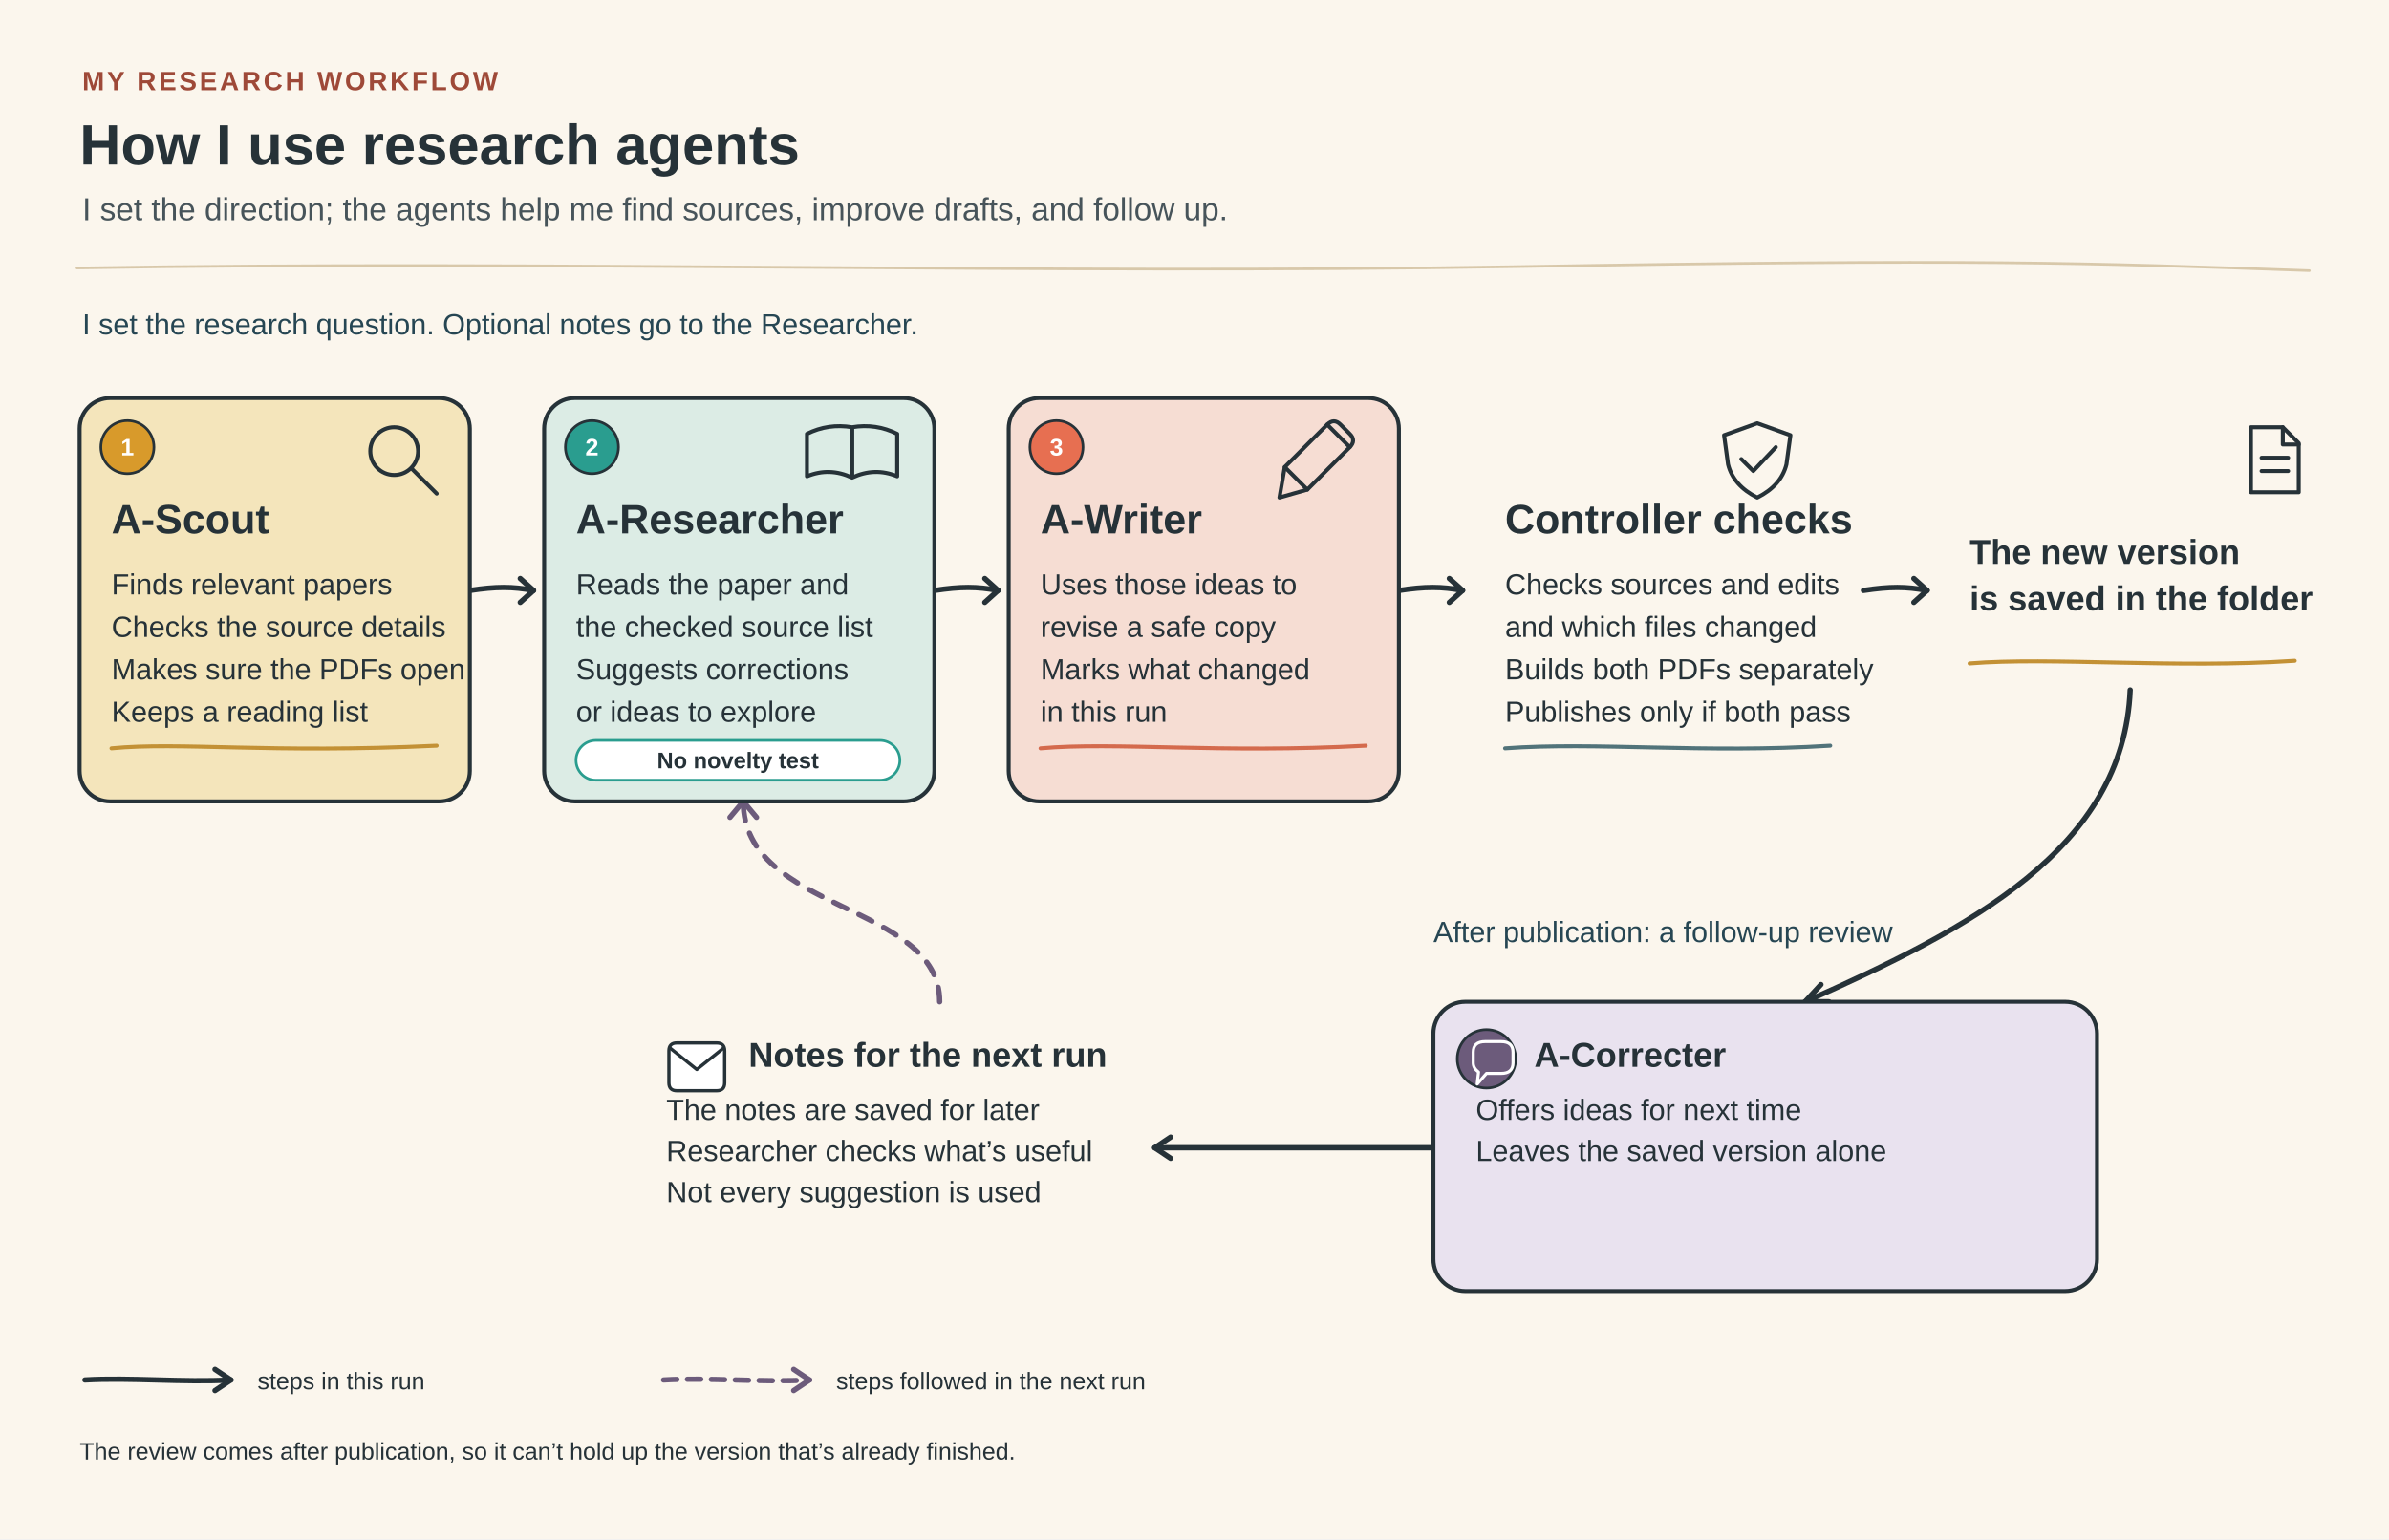
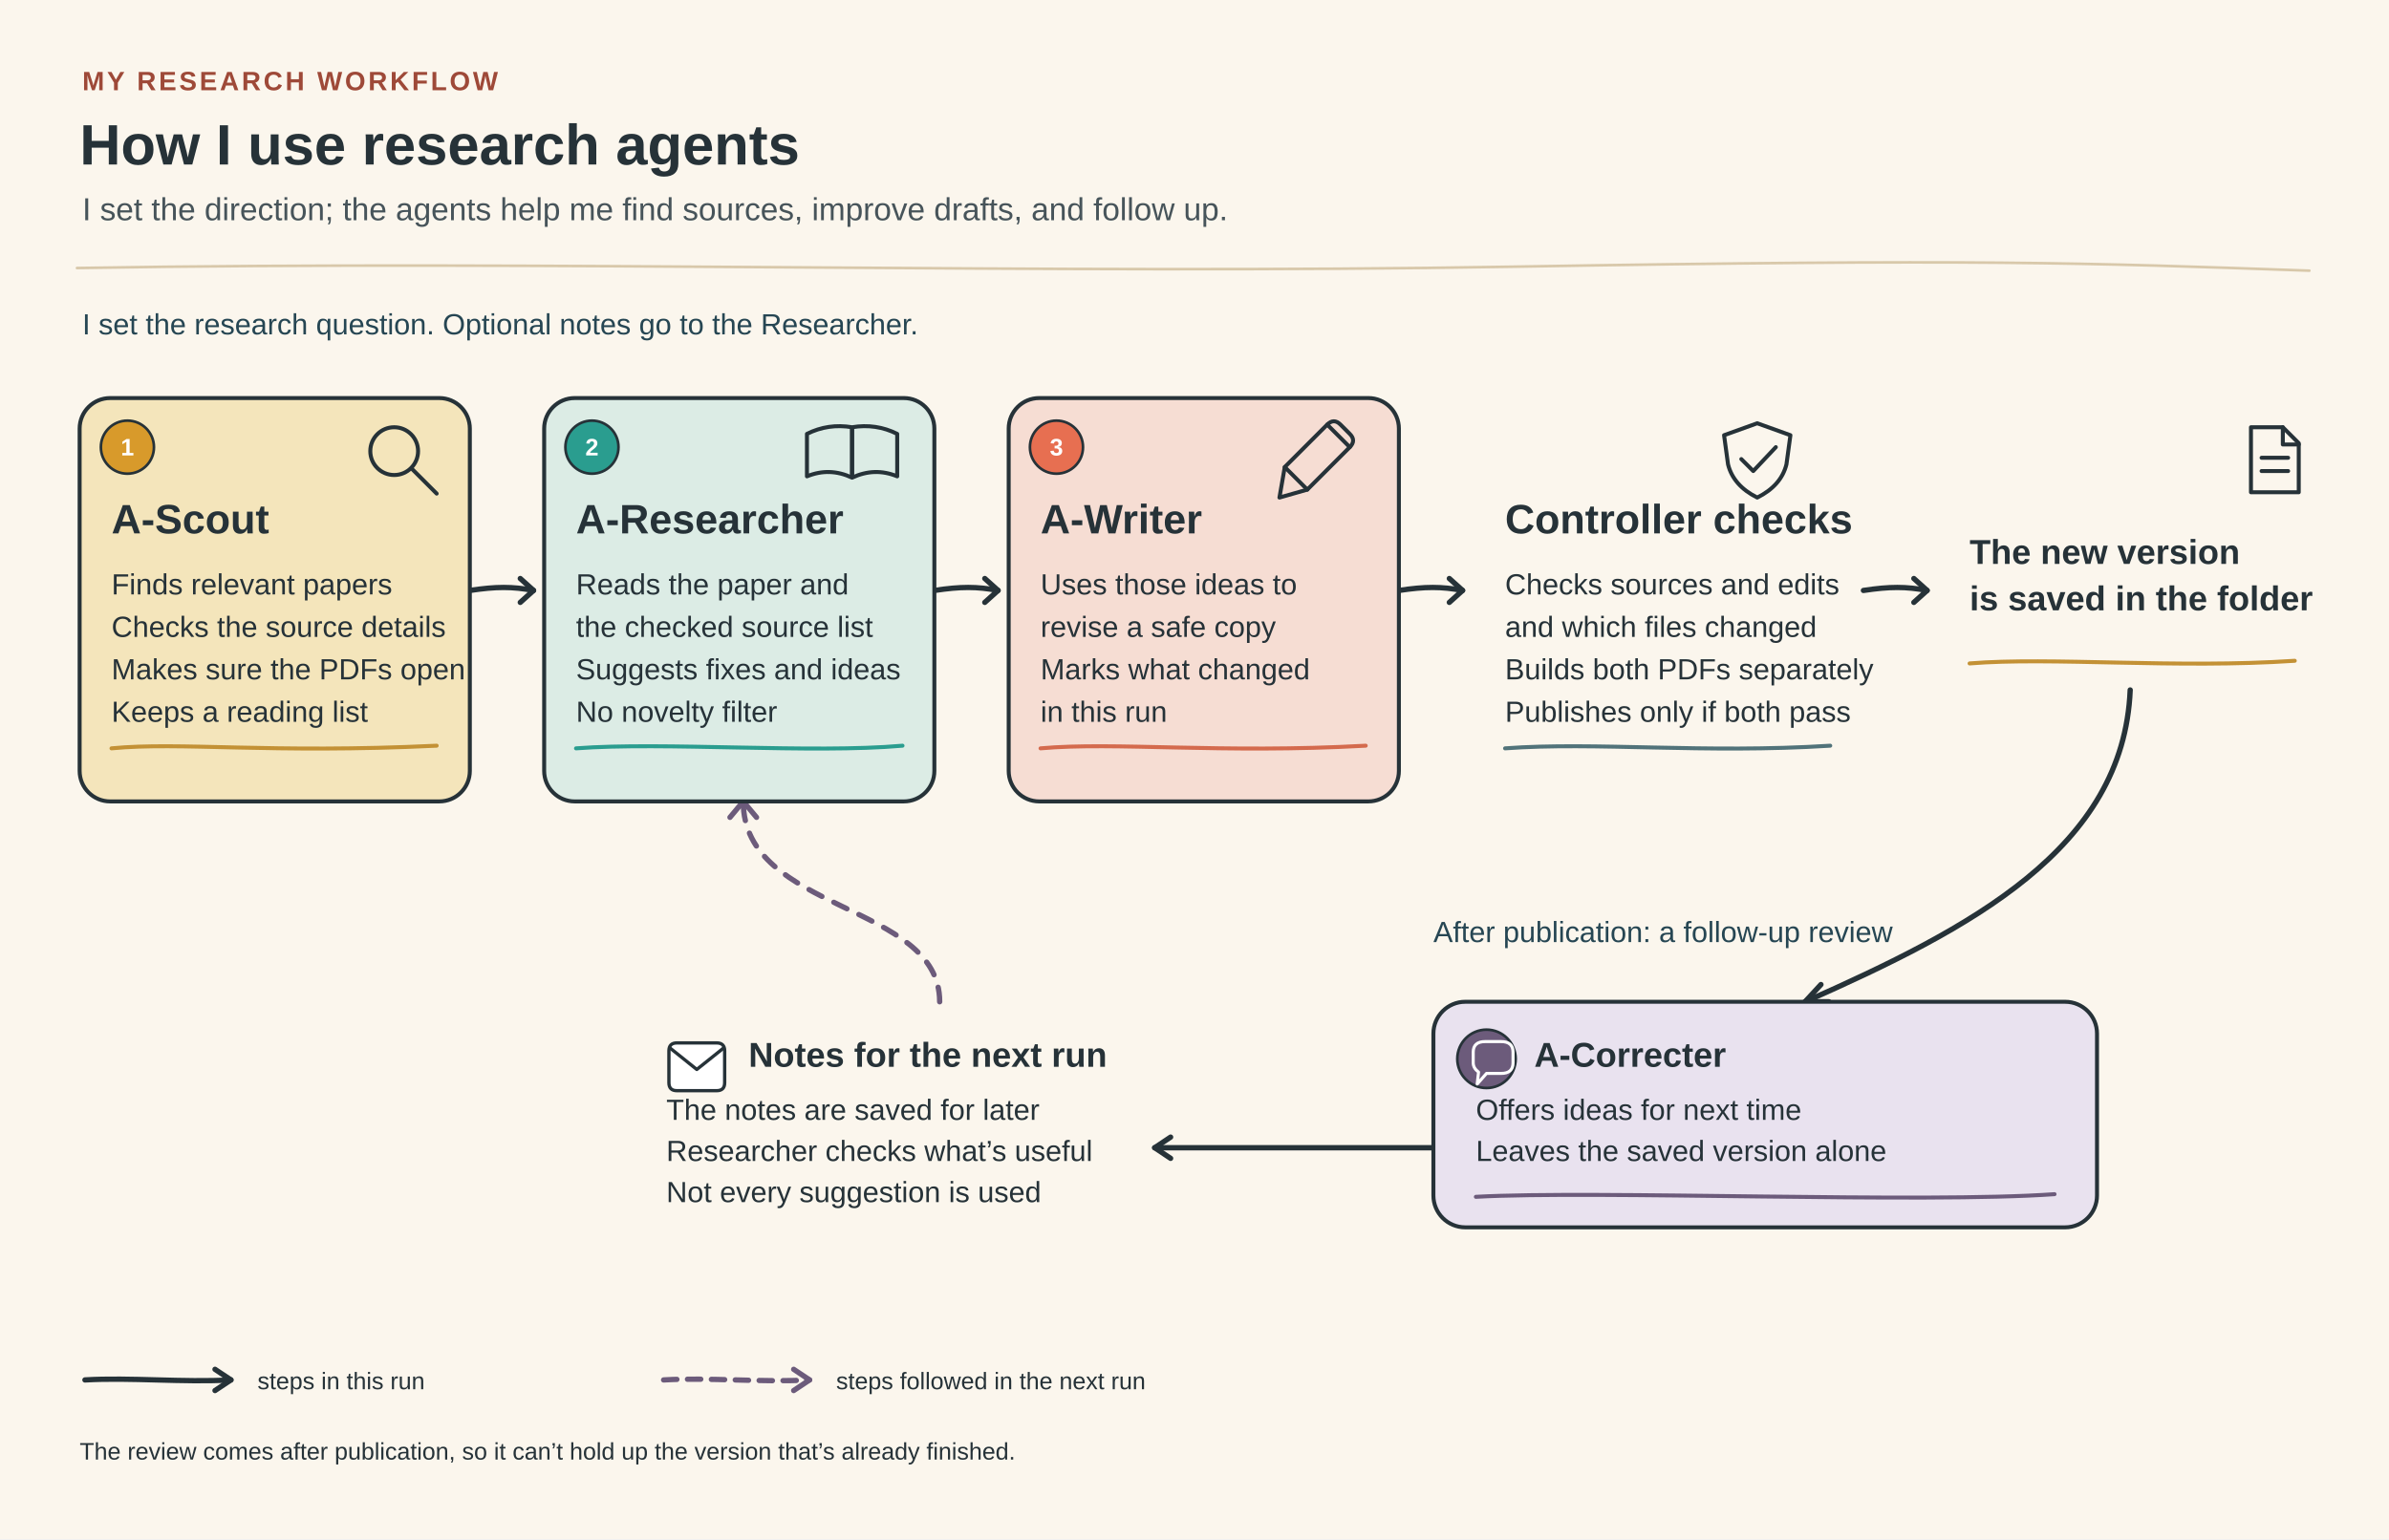
<svg xmlns="http://www.w3.org/2000/svg" width="1800" height="1160" viewBox="0 0 1800 1160" role="img" aria-labelledby="title desc">
  <defs>
    <marker id="arrow-ink" viewBox="0 0 12 12" refX="10" refY="6" markerWidth="10" markerHeight="10" orient="auto">
      <path d="M1 1 L11 6 L1 11" fill="none" stroke="#263238" stroke-width="2" stroke-linecap="round" stroke-linejoin="round" />
    </marker>
    <marker id="arrow-loop" viewBox="0 0 12 12" refX="10" refY="6" markerWidth="10" markerHeight="10" orient="auto">
      <path d="M1 1 L11 6 L1 11" fill="none" stroke="#6C5B7B" stroke-width="2" stroke-linecap="round" stroke-linejoin="round" />
    </marker>
    <style>
      .kicker { font-family: Arial, sans-serif; font-size: 20px; font-weight: 700; letter-spacing: 2px; fill: #9E4938; }
      .heading { font-family: Arial, sans-serif; font-size: 43px; font-weight: 700; fill: #263238; }
      .subhead { font-family: Arial, sans-serif; font-size: 24px; font-weight: 400; fill: #47545A; }
      .inputNote { font-family: Arial, sans-serif; font-size: 22px; font-weight: 400; fill: #264653; }
      .card { stroke: #263238; stroke-width: 3; stroke-linejoin: round; }
      .num { font-family: Arial, sans-serif; font-size: 18px; font-weight: 700; fill: #FFFFFF; text-anchor: middle; dominant-baseline: central; }
      .cardTitle { font-family: Arial, sans-serif; font-size: 31px; font-weight: 700; fill: #263238; }
      .outputTitle { font-family: Arial, sans-serif; font-size: 26px; font-weight: 700; fill: #263238; }
      .cardBody { font-family: Arial, sans-serif; font-size: 22px; font-weight: 400; fill: #263238; }
      .cardNote { font-family: Arial, sans-serif; font-size: 17px; font-weight: 700; letter-spacing: 0; fill: #263238; }
      .loopTitle { font-family: Arial, sans-serif; font-size: 26px; font-weight: 700; fill: #263238; }
      .loopBody { font-family: Arial, sans-serif; font-size: 22px; font-weight: 400; fill: #263238; }
      .arrowLabel { font-family: Arial, sans-serif; font-size: 17px; font-weight: 700; fill: #47545A; }
      .legend { font-family: Arial, sans-serif; font-size: 18px; font-weight: 400; fill: #263238; }
      .lineIcon { fill: none; stroke: #263238; stroke-width: 3; stroke-linecap: round; stroke-linejoin: round; }
    </style>
  </defs>
  <rect width="1800" height="1160" fill="#FBF6ED" />
  <path d="M58 202 C410 196 790 207 1140 201 S1570 198 1740 204" fill="none" stroke="#D8C8AA" stroke-width="2" stroke-linecap="round" />
  <text class="kicker" x="62" y="68">MY RESEARCH WORKFLOW</text>
  <text class="heading" x="60" y="124">How I use research agents</text>
  <text class="subhead" x="62" y="166">I set the direction; the agents help me find sources, improve drafts, and follow up.</text>
  <text class="inputNote" x="62" y="252">I set the research question. Optional notes go to the Researcher.</text>
  <g fill="none" stroke="#263238" stroke-width="4" stroke-linecap="round" stroke-linejoin="round">
    <path d="M354 445 C374 442 386 442 402 445" />
    <path d="M392 436 L402 445 L392 454" />
    <path d="M704 445 C724 442 736 442 752 445" />
    <path d="M742 436 L752 445 L742 454" />
    <path d="M1054 445 C1074 442 1086 442 1102 445" />
    <path d="M1092 436 L1102 445 L1092 454" />
    <path d="M1404 445 C1424 442 1436 442 1452 445" />
    <path d="M1442 436 L1452 445 L1442 454" />
    <path d="M1605 520 C1600 640 1484 700 1360 755" />
    <path d="M1372 742 L1360 755 L1378 755" />
    <path d="M1080 865 C1010 865 940 865 870 865" />
    <path d="M882 857 L870 865 L882 873" />
  </g>
  <g fill="none" stroke="#6C5B7B" stroke-width="4" stroke-linecap="round" stroke-linejoin="round" stroke-dasharray="11 10">
    <path d="M708 755 C708 680 560 688 560 604" />
    <path d="M550 616 L560 604 L570 616" stroke-dasharray="none" />
  </g>
  <g>
    <rect class="card" x="60" y="300" width="294" height="304" rx="23" fill="#F4E5BB" />
    <circle cx="96" cy="337" r="20" fill="#D89A2B" stroke="#263238" stroke-width="2" />
    <text class="num" x="96" y="337">1</text>
    <circle cx="297" cy="340" r="18" class="lineIcon" />
    <path d="M310 353 L329 372" class="lineIcon" />
    <text class="cardTitle" x="84" y="402">A-Scout</text>
    <text class="cardBody" x="84" y="448">Finds relevant papers</text>
    <text class="cardBody" x="84" y="480">Checks the source details</text>
    <text class="cardBody" x="84" y="512">Makes sure the PDFs open</text>
    <text class="cardBody" x="84" y="544">Keeps a reading list</text>
    <path d="M84 564 C136 559 203 568 329 562" fill="none" stroke="#C39135" stroke-width="3" stroke-linecap="round" />
  </g>
  <g>
    <rect class="card" x="410" y="300" width="294" height="304" rx="23" fill="#DCECE5" />
    <circle cx="446" cy="337" r="20" fill="#2A9D8F" stroke="#263238" stroke-width="2" />
    <text class="num" x="446" y="337">2</text>
    <path d="M642 322 Q660 319 676 327 L676 359 Q659 352 642 360 Z M642 322 Q624 319 608 327 L608 359 Q625 352 642 360 Z" class="lineIcon" />
    <path d="M642 323 L642 359" class="lineIcon" />
    <text class="cardTitle" x="434" y="402">A-Researcher</text>
    <text class="cardBody" x="434" y="448">Reads the paper and</text>
    <text class="cardBody" x="434" y="480">the checked source list</text>
-     <text class="cardBody" x="434" y="512">Suggests corrections</text>
-     <text class="cardBody" x="434" y="544">or ideas to explore</text>
-     <rect x="434" y="558" width="244" height="30" rx="15" fill="#FFFFFF" stroke="#2A9D8F" stroke-width="2" />
-     <text class="cardNote" x="556" y="579" text-anchor="middle">No novelty test</text>
+     <text class="cardBody" x="434" y="512">Suggests fixes and ideas</text>
+     <text class="cardBody" x="434" y="544">No novelty filter</text>
+     <path d="M434 564 C500 559 612 568 680 562" fill="none" stroke="#2A9D8F" stroke-width="3" stroke-linecap="round" />
  </g>
  <g>
    <rect class="card" x="760" y="300" width="294" height="304" rx="23" fill="#F6DDD3" />
    <circle cx="796" cy="337" r="20" fill="#E76F51" stroke="#263238" stroke-width="2" />
    <text class="num" x="796" y="337">3</text>
    <path d="M968 352 L1000 320 Q1005 315 1010 320 L1017 327 Q1022 332 1017 337 L985 369 L964 375 Z" class="lineIcon" />
    <path d="M968 352 L985 369 M1000 320 L1017 337" class="lineIcon" />
    <text class="cardTitle" x="784" y="402">A-Writer</text>
    <text class="cardBody" x="784" y="448">Uses those ideas to</text>
    <text class="cardBody" x="784" y="480">revise a safe copy</text>
    <text class="cardBody" x="784" y="512">Marks what changed</text>
    <text class="cardBody" x="784" y="544">in this run</text>
    <path d="M784 564 C840 559 920 568 1029 562" fill="none" stroke="#D46A4D" stroke-width="3" stroke-linecap="round" />
  </g>
  <g>
    <path d="M1324 319 L1349 328 L1346 350 Q1342 366 1324 375 Q1306 366 1302 350 L1299 328 Z" class="lineIcon" />
    <path d="M1312 346 L1321 355 L1338 337" class="lineIcon" />
    <text class="cardTitle" x="1134" y="402">Controller checks</text>
    <text class="cardBody" x="1134" y="448">Checks sources and edits</text>
    <text class="cardBody" x="1134" y="480">and which files changed</text>
    <text class="cardBody" x="1134" y="512">Builds both PDFs separately</text>
    <text class="cardBody" x="1134" y="544">Publishes only if both pass</text>
    <path d="M1134 564 C1202 559 1284 568 1379 562" fill="none" stroke="#51737A" stroke-width="3" stroke-linecap="round" />
  </g>
  <g>
    <path d="M1696 322 L1720 322 L1732 334 L1732 371 L1696 371 Z" class="lineIcon" />
    <path d="M1720 322 L1720 335 L1732 335 M1704 345 L1724 345 M1704 355 L1724 355" class="lineIcon" />
    <text class="outputTitle" x="1484" y="425">The new version</text>
    <text class="outputTitle" x="1484" y="460">is saved in the folder</text>
    <path d="M1484 500 C1545 495 1640 504 1729 498" fill="none" stroke="#C39135" stroke-width="3" stroke-linecap="round" />
  </g>
  <text class="inputNote" x="1080" y="710">After publication: a follow-up review</text>
  <g>
-     <rect class="card" x="1080" y="755" width="500" height="218" rx="24" fill="#E9E2EF" />
+     <rect class="card" x="1080" y="755" width="500" height="170" rx="24" fill="#E9E2EF" />
    <circle cx="1120" cy="798" r="22" fill="#6C5B7B" stroke="#263238" stroke-width="2" />
    <path d="M1110 793 Q1110 785 1119 785 L1131 785 Q1140 785 1140 793 L1140 801 Q1140 809 1131 809 L1120 809 L1113 817 L1114 808 Q1110 805 1110 801 Z" fill="none" stroke="#FFFFFF" stroke-width="2.3" stroke-linecap="round" stroke-linejoin="round" />
    <text class="loopTitle" x="1156" y="804">A-Correcter</text>
    <text class="loopBody" x="1112" y="844">Offers ideas for next time</text>
    <text class="loopBody" x="1112" y="875">Leaves the saved version alone</text>
+     <path d="M1112 902 C1202 897 1450 907 1548 900" fill="none" stroke="#6C5B7B" stroke-width="3" stroke-linecap="round" />
  </g>
  <g>
    <path d="M510 786 L540 786 Q546 786 546 792 L546 816 Q546 822 540 822 L510 822 Q504 822 504 816 L504 792 Q504 786 510 786 Z" fill="#FFFFFF" stroke="#263238" stroke-width="2.5" />
    <path d="M505 790 L525 806 L545 790" fill="none" stroke="#263238" stroke-width="2.5" stroke-linecap="round" stroke-linejoin="round" />
    <text class="loopTitle" x="564" y="804">Notes for the next run</text>
    <text class="loopBody" x="502" y="844">The notes are saved for later</text>
    <text class="loopBody" x="502" y="875">Researcher checks what’s useful</text>
    <text class="loopBody" x="502" y="906">Not every suggestion is used</text>
  </g>
  <path d="M64 1040 C98 1038 138 1042 174 1040" fill="none" stroke="#263238" stroke-width="4" stroke-linecap="round" />
  <path d="M162 1032 L174 1040 L162 1048" fill="none" stroke="#263238" stroke-width="4" stroke-linecap="round" stroke-linejoin="round" />
  <text class="legend" x="194" y="1047">steps in this run</text>
  <path d="M500 1040 C534 1038 574 1042 610 1040" fill="none" stroke="#6C5B7B" stroke-width="4" stroke-linecap="round" stroke-dasharray="10 8" />
  <path d="M598 1032 L610 1040 L598 1048" fill="none" stroke="#6C5B7B" stroke-width="4" stroke-linecap="round" stroke-linejoin="round" />
  <text class="legend" x="630" y="1047">steps followed in the next run</text>
  <text class="legend" x="60" y="1100">The review comes after publication, so it can’t hold up the version that’s already finished.</text>
</svg>
